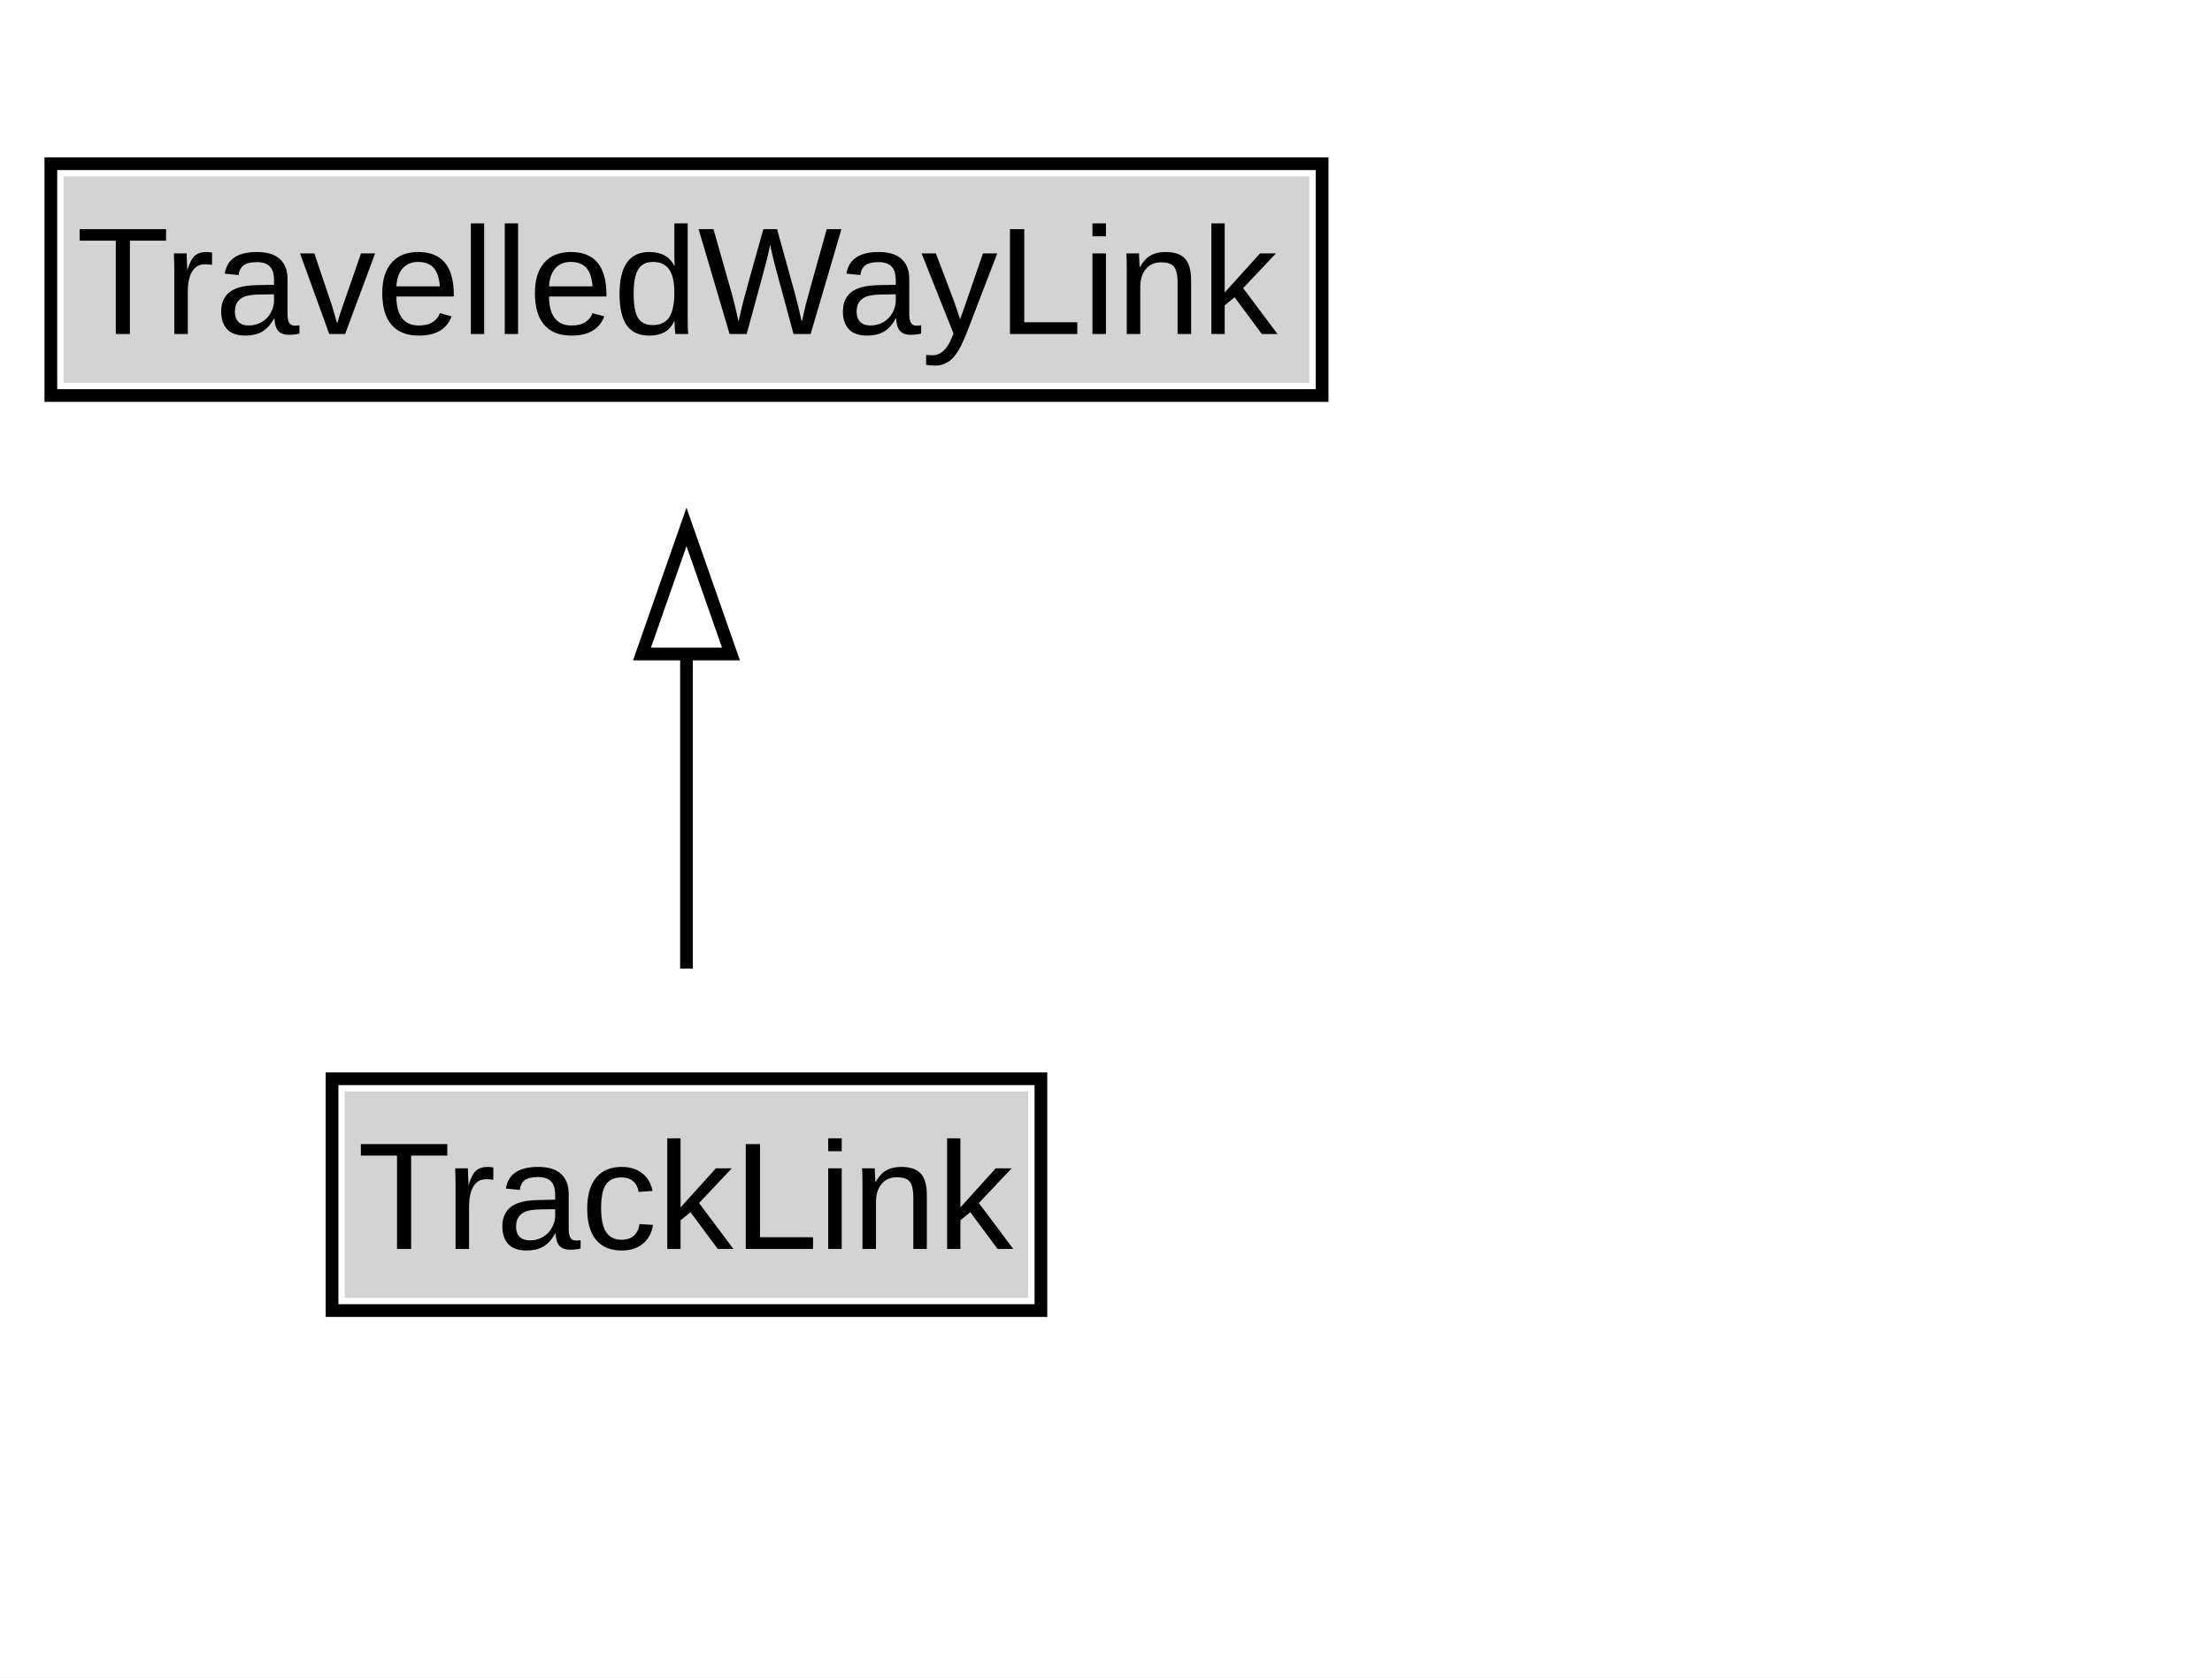
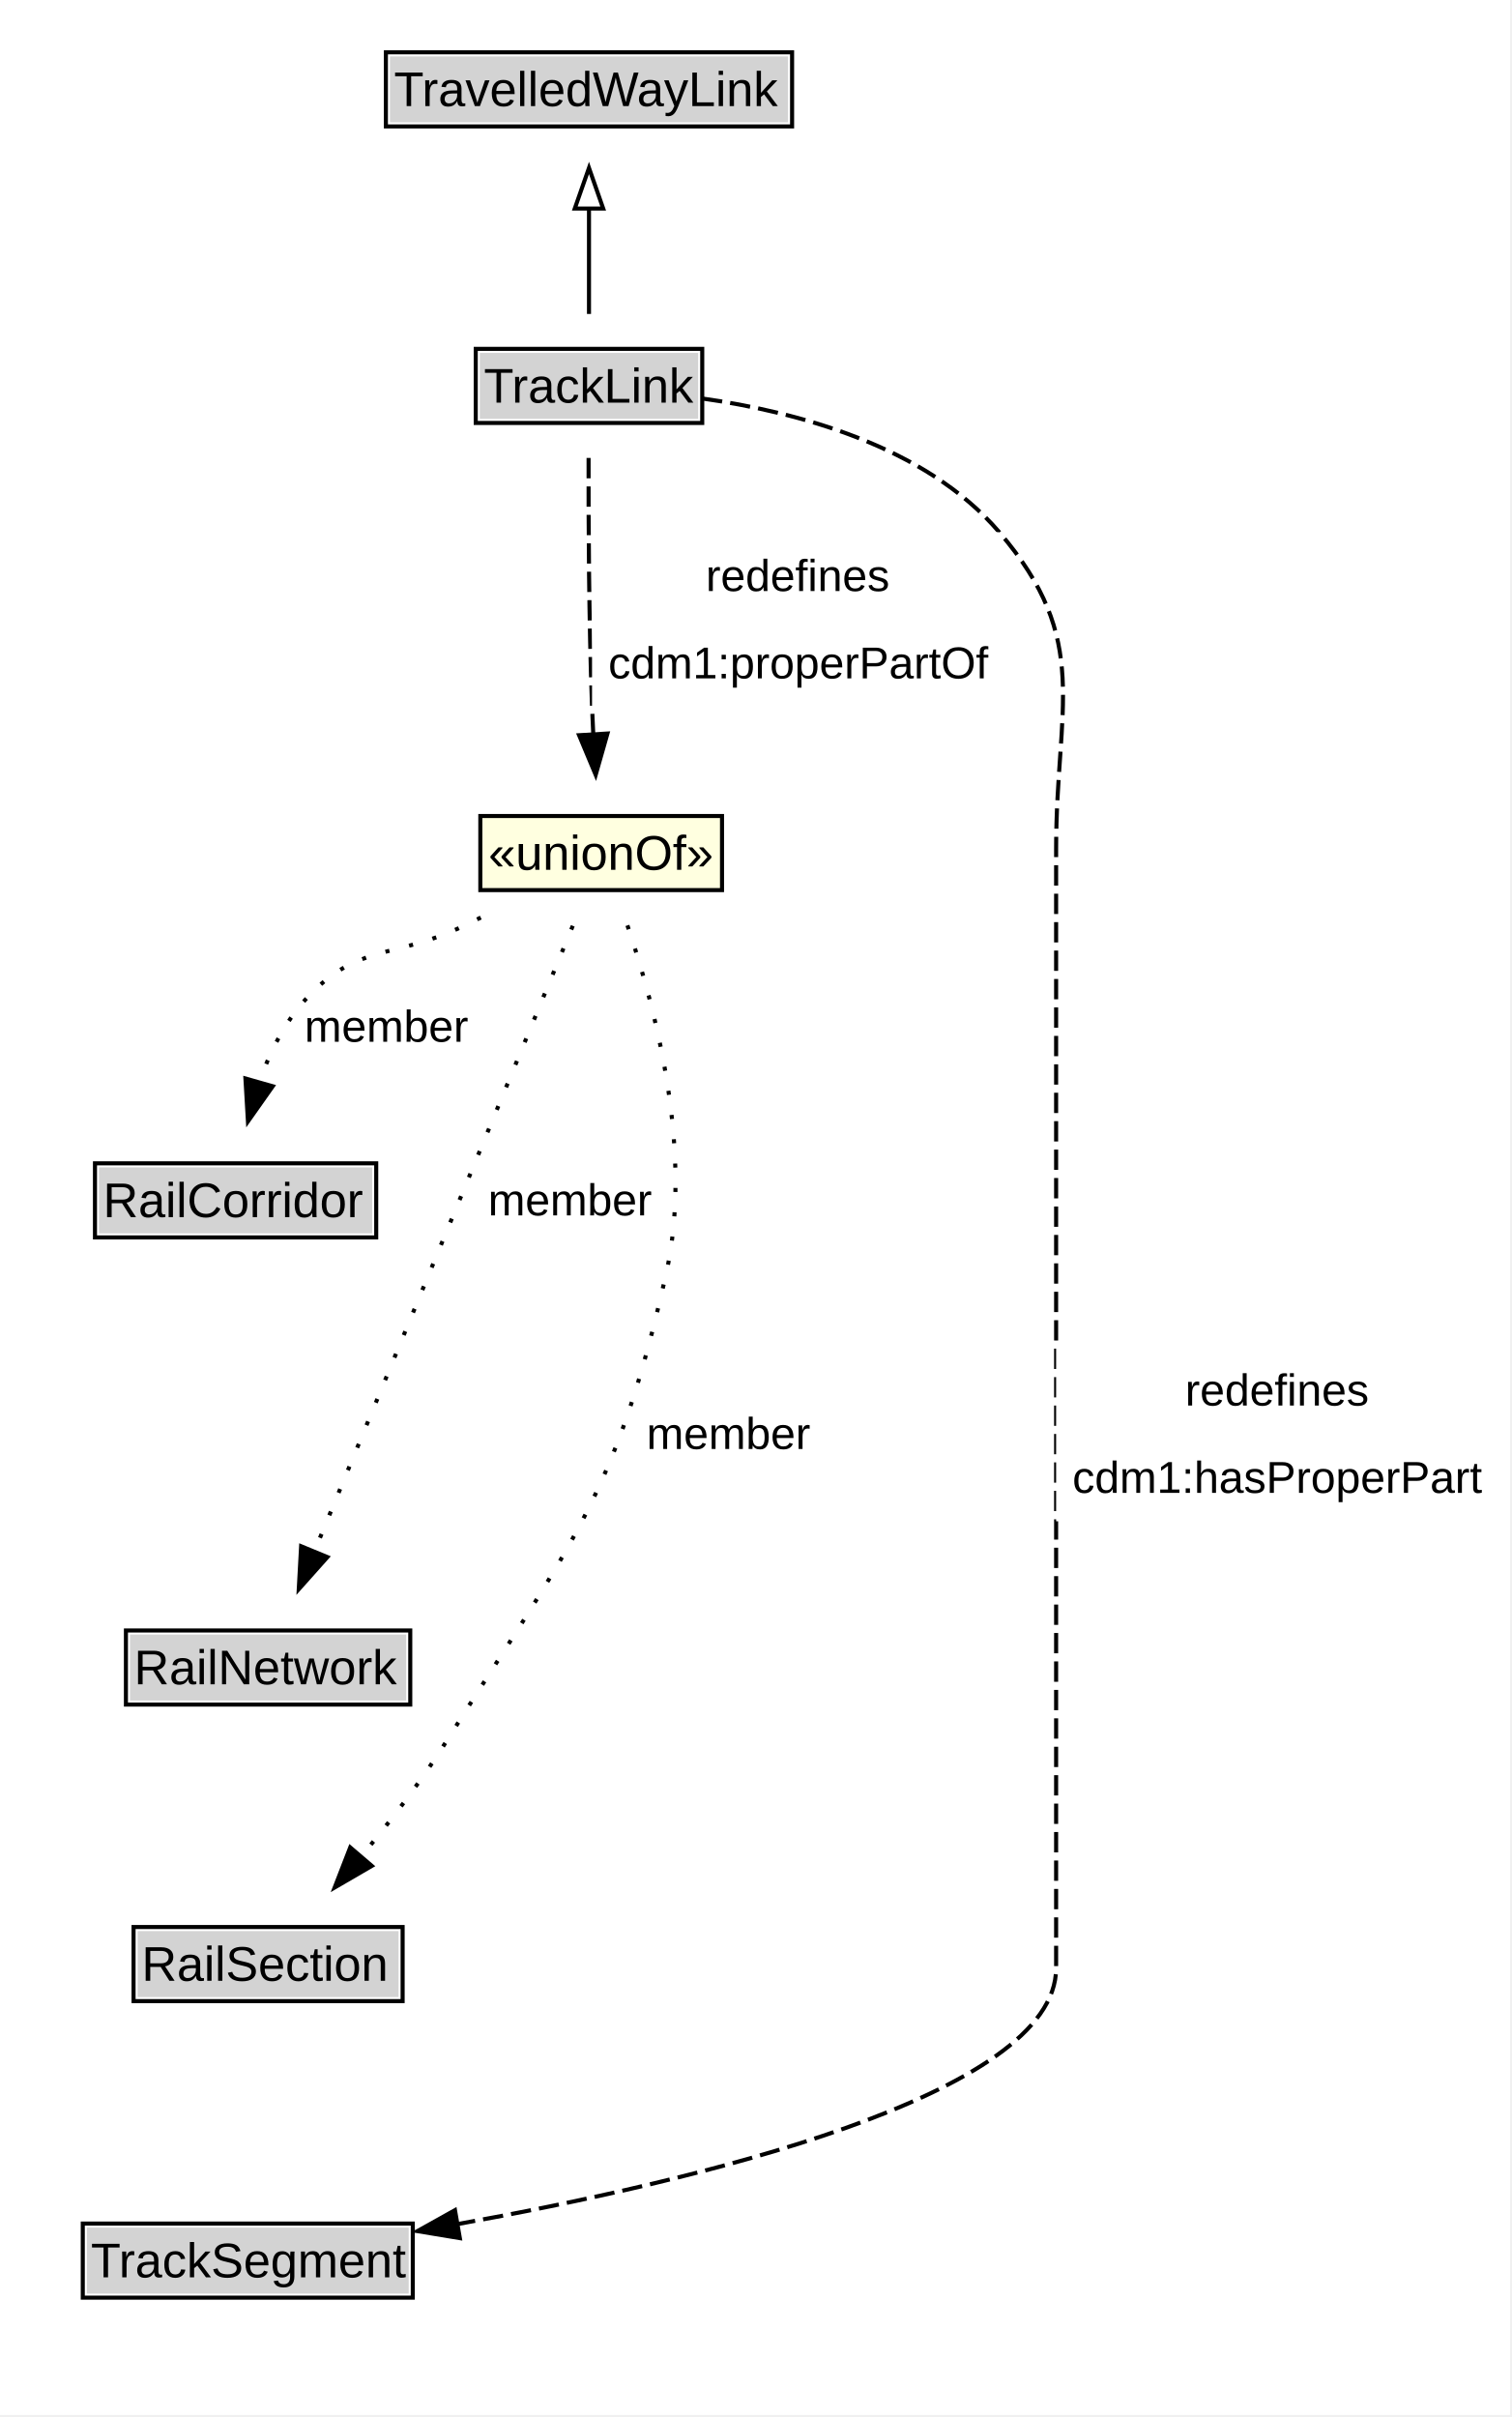
- <svg xmlns="http://www.w3.org/2000/svg" xmlns:xlink="http://www.w3.org/1999/xlink" width="174pt" height="132pt" viewBox="0.00 0.00 174.00 132.00">
-   <g id="graph0" class="graph" transform="scale(1 1) rotate(0) translate(4 128)">
-     <polygon fill="white" stroke="none" points="-4,4 -4,-128 170,-128 170,4 -4,4" />
-     <g id="clust2" class="cluster">
+ <svg xmlns="http://www.w3.org/2000/svg" xmlns:xlink="http://www.w3.org/1999/xlink" width="372pt" height="595pt" viewBox="0.00 0.00 372.00 595.00">
+   <g id="graph0" class="graph" transform="scale(1 1) rotate(0) translate(4 590.5)">
+     <polygon fill="white" stroke="none" points="-4,4 -4,-590.5 367.75,-590.5 367.75,4 -4,4" />
+     <g id="clust3" class="cluster">
</g>
    <g id="node1" class="node">
      <g id="a_node1">
-         <a xlink:href="../TrackLink.md" xlink:title="&lt;TABLE&gt;">
-           <polygon fill="lightgray" stroke="none" points="23.12,-25.88 23.12,-42.12 76.88,-42.12 76.88,-25.88 23.12,-25.88" />
-           <text xml:space="preserve" text-anchor="start" x="24.12" y="-29.73" font-family="Arial" font-size="12.00">TrackLink</text>
-           <polygon fill="none" stroke="black" points="22.12,-24.88 22.12,-43.12 77.88,-43.12 77.88,-24.88 22.12,-24.88" />
+         <a xlink:href="../TravelledWayLink" xlink:title="&lt;TABLE&gt;">
+           <polygon fill="lightgray" stroke="none" points="92,-560.38 92,-576.62 190,-576.62 190,-560.38 92,-560.38" />
+           <text xml:space="preserve" text-anchor="start" x="93" y="-564.38" font-family="Arial" font-size="12.00">TravelledWayLink</text>
+           <polygon fill="none" stroke="black" points="91,-559.38 91,-577.62 191,-577.62 191,-559.38 91,-559.38" />
        </a>
      </g>
    </g>
-     <g id="node3" class="node">
-       <g id="a_node3">
-         <a xlink:href="../TravelledWayLink.md" xlink:title="&lt;TABLE&gt;">
-           <polygon fill="lightgray" stroke="none" points="1,-97.88 1,-114.12 99,-114.12 99,-97.88 1,-97.88" />
-           <text xml:space="preserve" text-anchor="start" x="2" y="-101.72" font-family="Arial" font-size="12.00">TravelledWayLink</text>
-           <polygon fill="none" stroke="black" points="0,-96.88 0,-115.12 100,-115.12 100,-96.88 0,-96.88" />
+     <g id="node2" class="node">
+       <g id="a_node2">
+         <a xlink:href="../TrackLink" xlink:title="&lt;TABLE&gt;">
+           <polygon fill="lightgray" stroke="none" points="114.12,-487.38 114.12,-503.62 167.88,-503.62 167.88,-487.38 114.12,-487.38" />
+           <text xml:space="preserve" text-anchor="start" x="115.12" y="-491.38" font-family="Arial" font-size="12.00">TrackLink</text>
+           <polygon fill="none" stroke="black" points="113.12,-486.38 113.12,-504.62 168.88,-504.62 168.88,-486.38 113.12,-486.38" />
        </a>
      </g>
    </g>
    <g id="edge1" class="edge">
-       <path fill="none" stroke="black" d="M50,-51.79C50,-59.25 50,-68.24 50,-76.69" />
-       <polygon fill="none" stroke="black" points="46.5,-76.54 50,-86.54 53.5,-76.54 46.5,-76.54" />
+       <path fill="none" stroke="black" d="M141,-513.21C141,-520.97 141,-530.42 141,-539.24" />
+       <polygon fill="none" stroke="black" points="137.5,-539.16 141,-549.16 144.5,-539.16 137.5,-539.16" />
+     </g>
+     <g id="node7" class="node">
+       <g id="a_node7">
+         <a xlink:href="../TrackSegment" xlink:title="&lt;TABLE&gt;">
+           <polygon fill="lightgray" stroke="none" points="17.38,-25.88 17.38,-42.12 96.62,-42.12 96.62,-25.88 17.38,-25.88" />
+           <text xml:space="preserve" text-anchor="start" x="18.38" y="-29.88" font-family="Arial" font-size="12.00">TrackSegment</text>
+           <polygon fill="none" stroke="black" points="16.38,-24.88 16.38,-43.12 97.62,-43.12 97.62,-24.88 16.38,-24.88" />
+         </a>
+       </g>
+     </g>
+     <g id="edge7" class="edge">
+       <path fill="none" stroke="black" stroke-dasharray="5,2" d="M168.84,-492.41C191.92,-489.15 223.79,-480.8 242,-459.5 264.89,-432.73 256,-416.72 256,-381.5 256,-381.5 256,-381.5 256,-106 256,-74.64 167.23,-53.5 108.27,-42.92" />
+       <polygon fill="black" stroke="black" points="109.21,-39.53 98.76,-41.26 108.01,-46.42 109.21,-39.53" />
+       <polygon fill="white" stroke="none" points="256,-216 256,-259 363.75,-259 363.75,-216 256,-216" />
+       <text xml:space="preserve" text-anchor="start" x="287.75" y="-244.5" font-family="Arial" font-size="11.00">redefines</text>
+       <text xml:space="preserve" text-anchor="start" x="260" y="-223" font-family="Arial" font-size="11.00">cdm1:hasProperPart</text>
+     </g>
+     <g id="node8" class="node">
+       <polygon fill="lightyellow" stroke="none" points="114.25,-371.38 114.25,-389.62 173.75,-389.62 173.75,-371.38 114.25,-371.38" />
+       <text xml:space="preserve" text-anchor="start" x="116.25" y="-376.38" font-family="Arial" font-size="12.00">«unionOf»</text>
+       <polygon fill="none" stroke="black" points="114.25,-371.38 114.25,-389.62 173.75,-389.62 173.75,-371.38 114.25,-371.38" />
+     </g>
+     <g id="edge11" class="edge">
+       <path fill="none" stroke="black" stroke-dasharray="5,2" d="M140.9,-477.76C140.86,-461.96 140.97,-437.61 141.75,-416.5 141.83,-414.26 141.94,-411.95 142.06,-409.62" />
+       <polygon fill="black" stroke="black" points="145.55,-409.93 142.65,-399.74 138.56,-409.51 145.55,-409.93" />
+       <polygon fill="white" stroke="none" points="141.75,-416.5 141.75,-459.5 242,-459.5 242,-416.5 141.75,-416.5" />
+       <text xml:space="preserve" text-anchor="start" x="169.75" y="-445" font-family="Arial" font-size="11.00">redefines</text>
+       <text xml:space="preserve" text-anchor="start" x="145.75" y="-423.5" font-family="Arial" font-size="11.00">cdm1:properPartOf</text>
+     </g>
+     <g id="node4" class="node">
+       <g id="a_node4">
+         <a xlink:href="../RailCorridor" xlink:title="&lt;TABLE&gt;">
+           <polygon fill="lightgray" stroke="none" points="20.38,-286.88 20.38,-303.12 87.62,-303.12 87.62,-286.88 20.38,-286.88" />
+           <text xml:space="preserve" text-anchor="start" x="21.38" y="-290.88" font-family="Arial" font-size="12.00">RailCorridor</text>
+           <polygon fill="none" stroke="black" points="19.38,-285.88 19.38,-304.12 88.62,-304.12 88.62,-285.88 19.38,-285.88" />
+         </a>
+       </g>
+     </g>
+     <g id="node5" class="node">
+       <g id="a_node5">
+         <a xlink:href="../RailNetwork" xlink:title="&lt;TABLE&gt;">
+           <polygon fill="lightgray" stroke="none" points="28,-171.88 28,-188.12 96,-188.12 96,-171.88 28,-171.88" />
+           <text xml:space="preserve" text-anchor="start" x="29" y="-175.88" font-family="Arial" font-size="12.00">RailNetwork</text>
+           <polygon fill="none" stroke="black" points="27,-170.88 27,-189.12 97,-189.12 97,-170.88 27,-170.88" />
+         </a>
+       </g>
+     </g>
+     <g id="node6" class="node">
+       <g id="a_node6">
+         <a xlink:href="../RailSection" xlink:title="&lt;TABLE&gt;">
+           <polygon fill="lightgray" stroke="none" points="29.88,-98.88 29.88,-115.12 94.12,-115.12 94.12,-98.88 29.88,-98.88" />
+           <text xml:space="preserve" text-anchor="start" x="30.88" y="-102.88" font-family="Arial" font-size="12.00">RailSection</text>
+           <polygon fill="none" stroke="black" points="28.88,-97.88 28.88,-116.12 95.12,-116.12 95.12,-97.88 28.88,-97.88" />
+         </a>
+       </g>
+     </g>
+     <g id="edge8" class="edge">
+       <path fill="none" stroke="black" stroke-dasharray="1,5" d="M114.36,-364.62C112.88,-363.9 111.43,-363.19 110,-362.5 92.89,-354.25 84.04,-358.54 71.25,-344.5 65.97,-338.71 62.29,-331.2 59.72,-323.82" />
+       <polygon fill="black" stroke="black" points="63.15,-323.09 57.04,-314.43 56.42,-325.01 63.15,-323.09" />
+       <text xml:space="preserve" text-anchor="middle" x="91.12" y="-334.05" font-family="Arial" font-size="11.00">member</text>
+     </g>
+     <g id="edge9" class="edge">
+       <path fill="none" stroke="black" stroke-dasharray="1,5" d="M137.01,-362.58C122.82,-328.22 90.52,-250.05 73.3,-208.36" />
+       <polygon fill="black" stroke="black" points="76.6,-207.19 69.55,-199.28 70.13,-209.86 76.6,-207.19" />
+       <text xml:space="preserve" text-anchor="middle" x="136.32" y="-291.3" font-family="Arial" font-size="11.00">member</text>
+     </g>
+     <g id="edge10" class="edge">
+       <path fill="none" stroke="black" stroke-dasharray="1,5" d="M150.46,-362.69C157.42,-342.28 166.67,-306.88 160,-277 147.7,-221.89 136.06,-209.8 106,-162 99.79,-152.12 92.01,-142.02 84.73,-133.27" />
+       <polygon fill="black" stroke="black" points="87.54,-131.17 78.39,-125.85 82.22,-135.72 87.54,-131.17" />
+       <text xml:space="preserve" text-anchor="middle" x="175.33" y="-233.8" font-family="Arial" font-size="11.00">member</text>
    </g>
  </g>
</svg>
